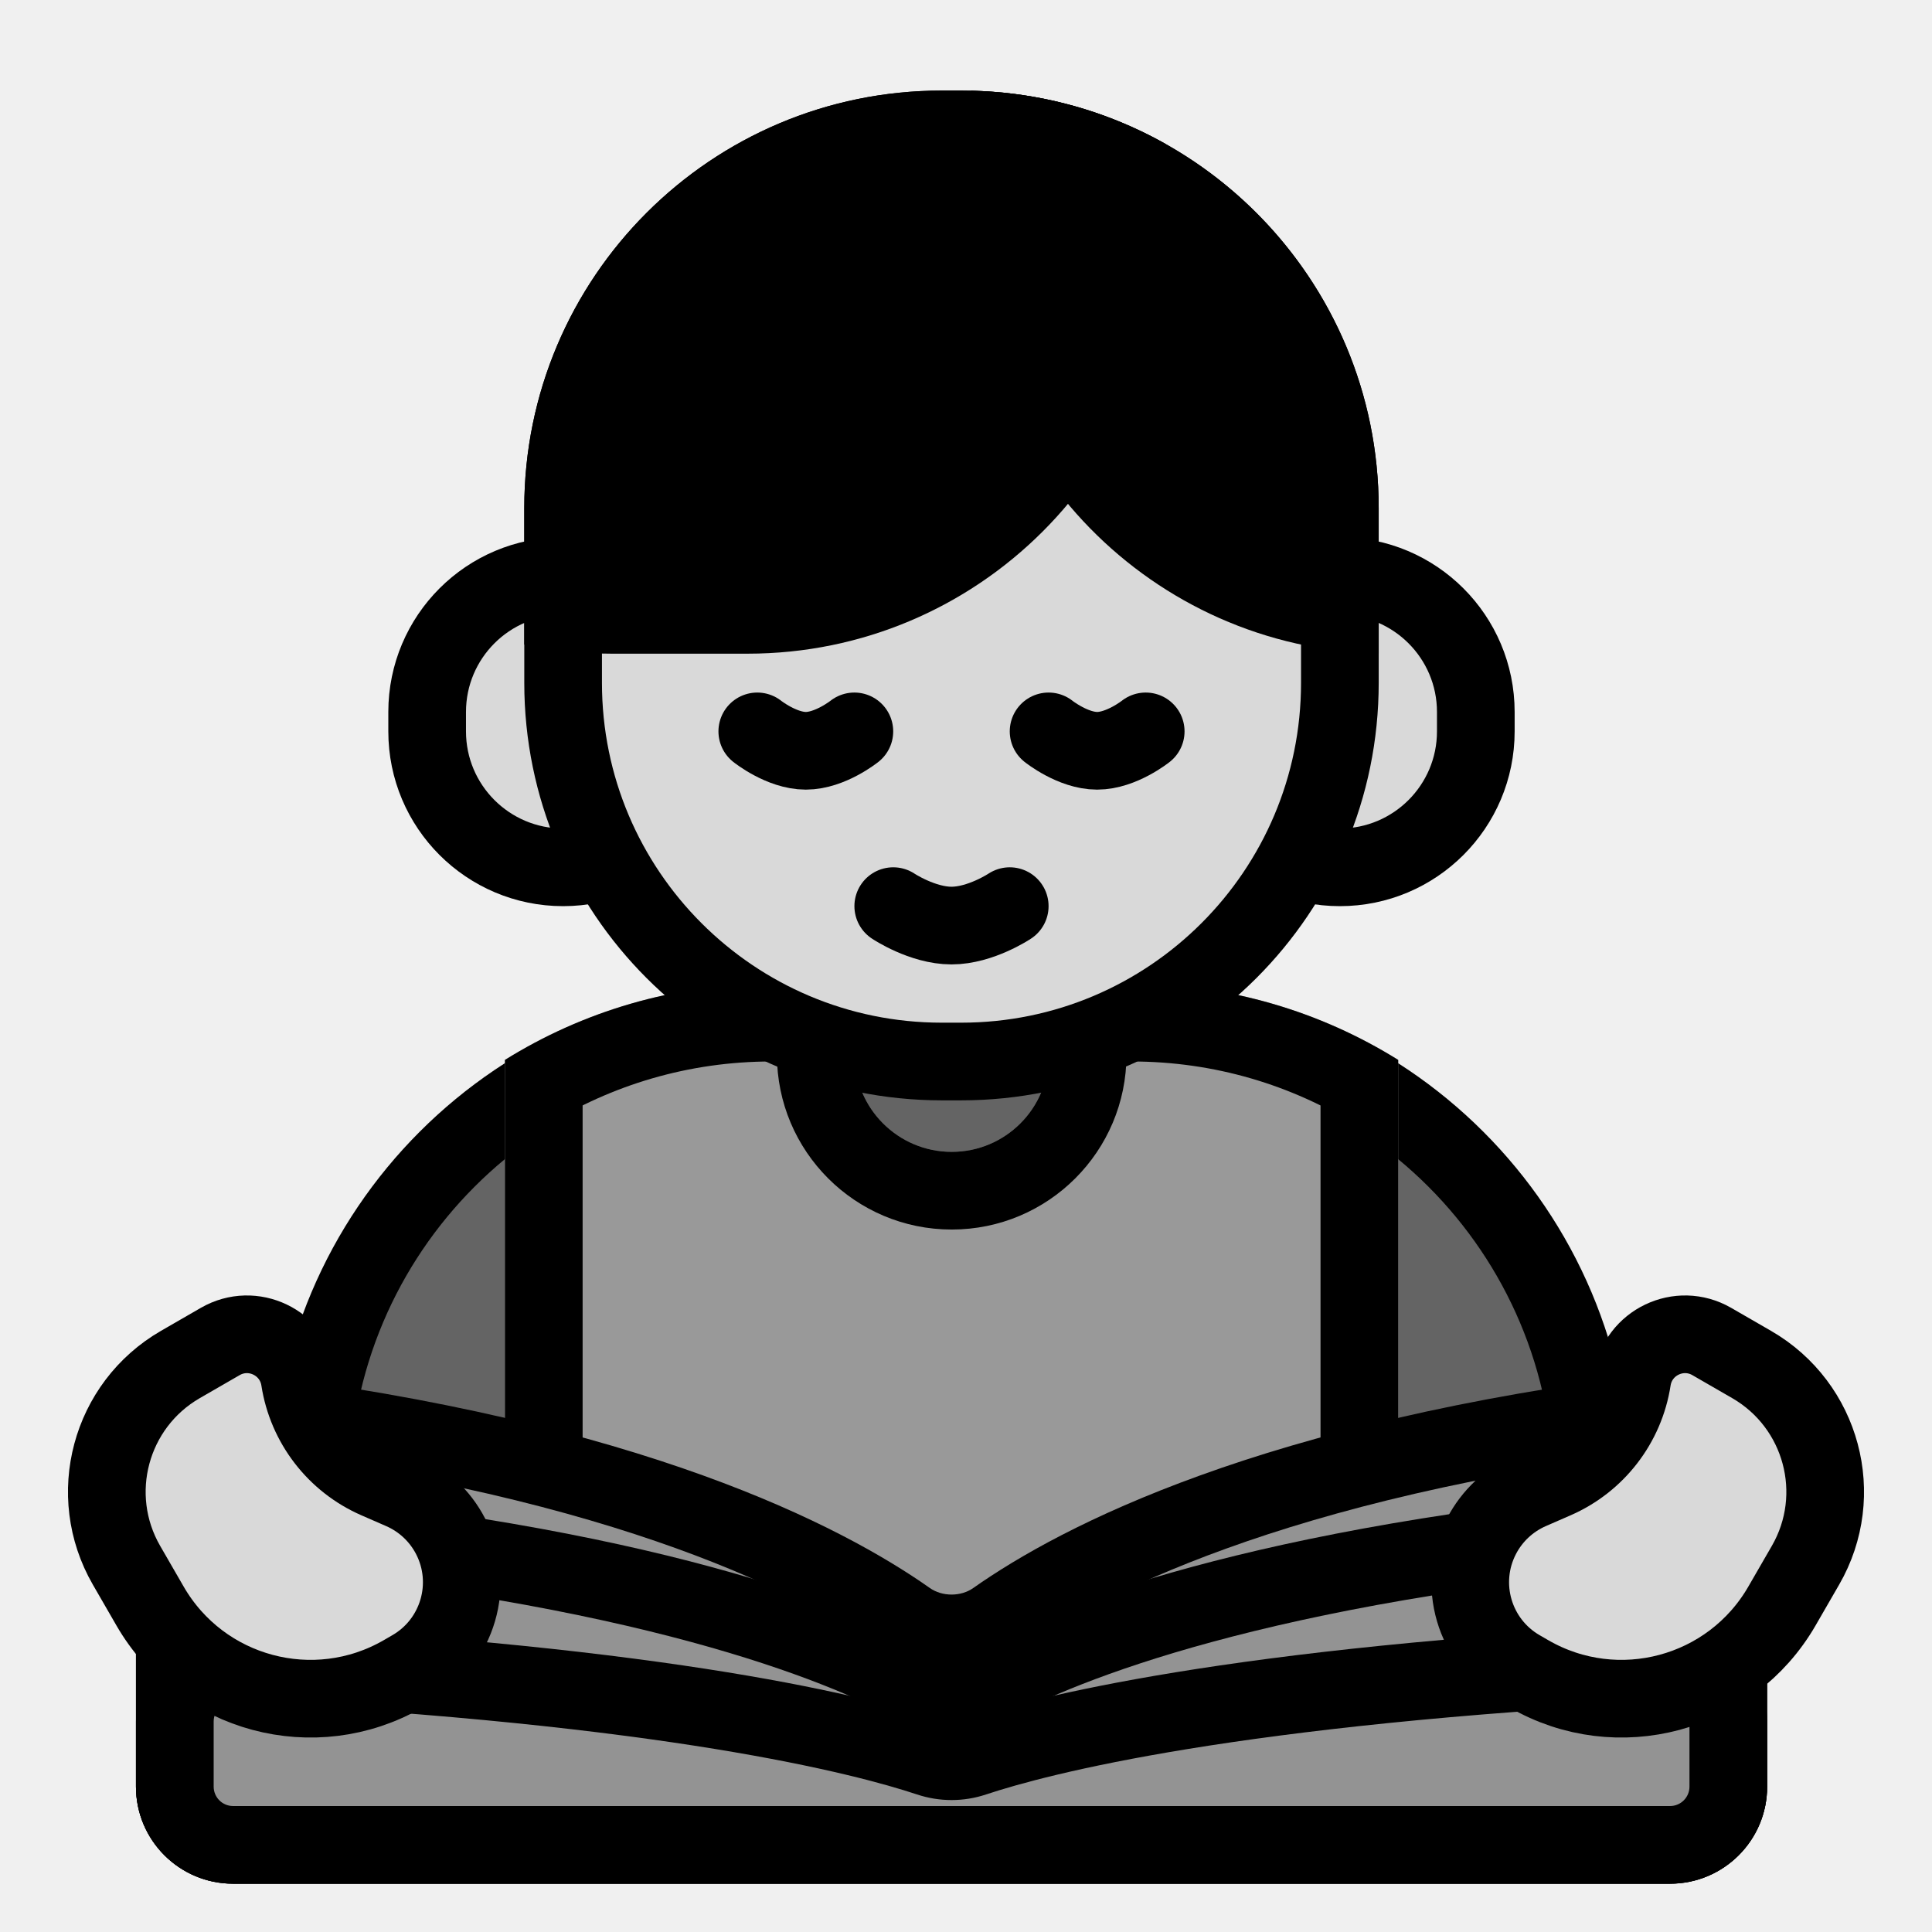
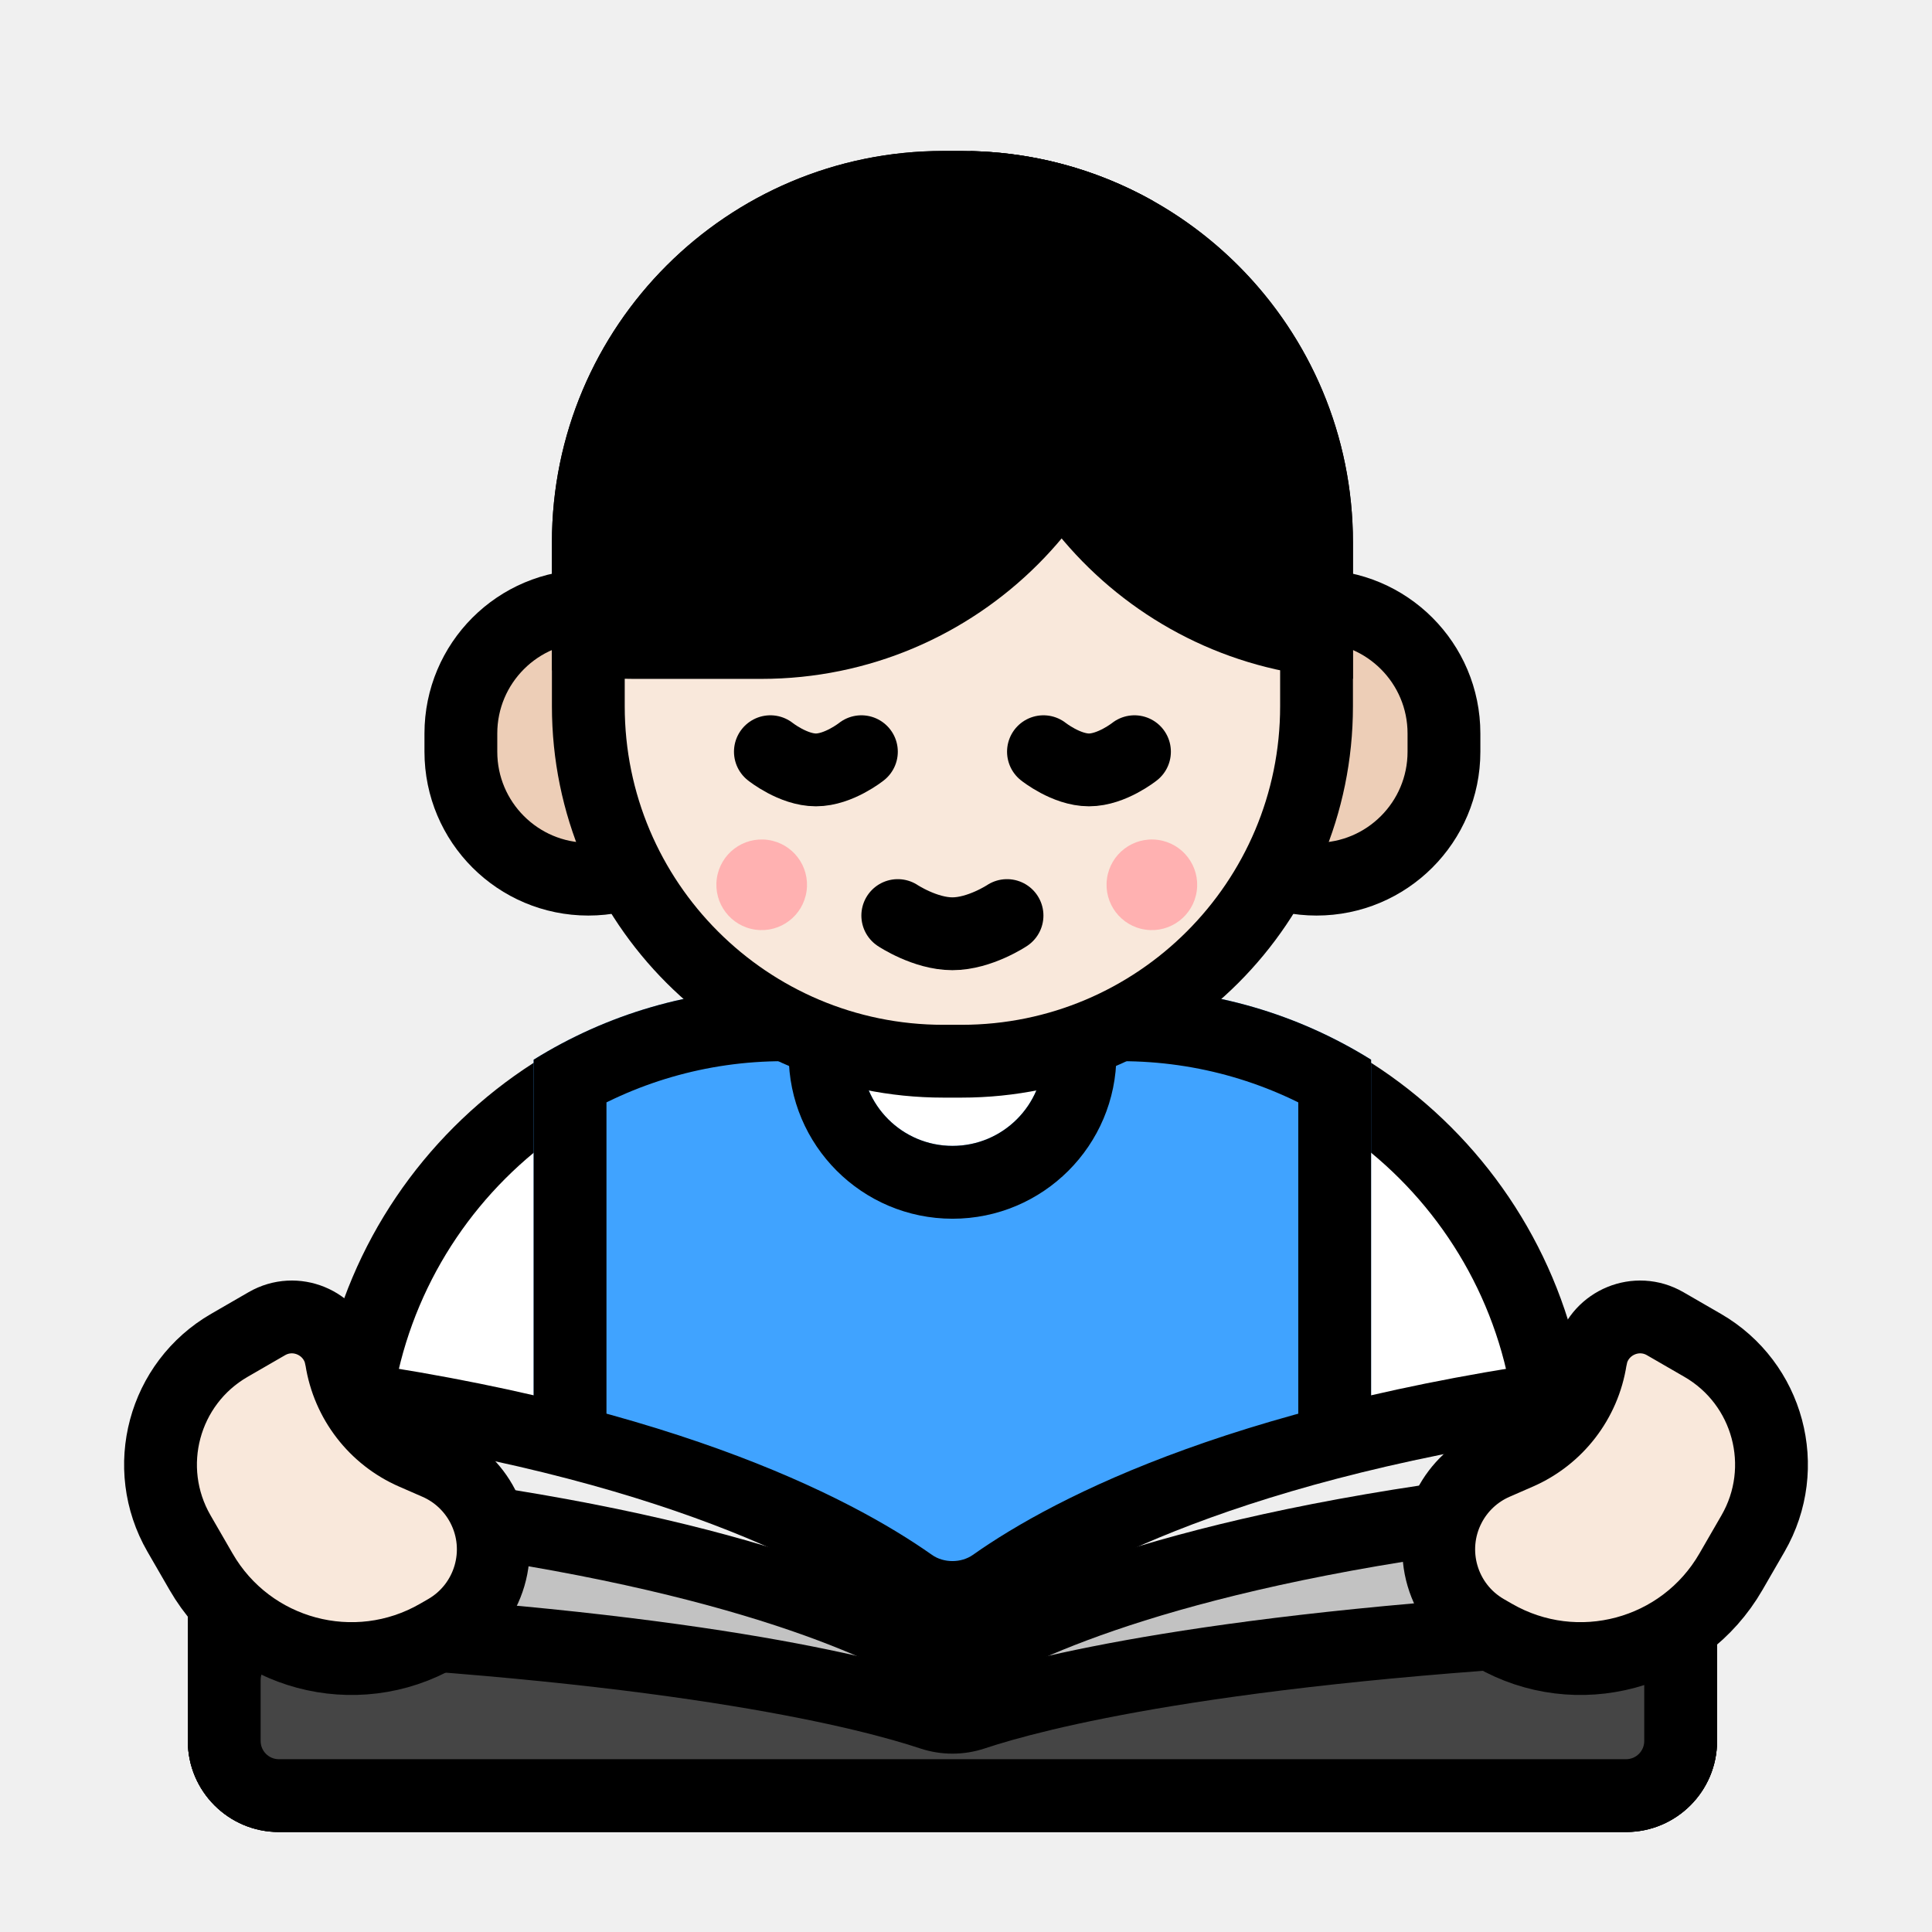
<svg xmlns="http://www.w3.org/2000/svg" width="64" height="64" viewBox="0 0 64 64" fill="none">
-   <g clip-path="url(#clip0_598_5232)">
-     <path d="M25.731 33.877H37.31C45.836 33.877 52.748 40.789 52.748 49.315V60.251H10.292V49.315C10.292 40.789 17.204 33.877 25.731 33.877Z" fill="#646464" stroke="black" stroke-width="2.573" />
-     <mask id="path-2-inside-1_598_5232" fill="white">
-       <path fill-rule="evenodd" clip-rule="evenodd" d="M46.317 61.537H16.727V35.111C19.29 33.513 22.318 32.59 25.561 32.59H37.483C40.726 32.59 43.753 33.513 46.317 35.111V61.537ZM34.743 32.59H28.31V34.941C28.31 36.717 29.75 38.157 31.527 38.157C33.303 38.157 34.743 36.717 34.743 34.941V32.59Z" />
-     </mask>
-     <path fill-rule="evenodd" clip-rule="evenodd" d="M46.317 61.537H16.727V35.111C19.29 33.513 22.318 32.59 25.561 32.59H37.483C40.726 32.59 43.753 33.513 46.317 35.111V61.537ZM34.743 32.59H28.31V34.941C28.31 36.717 29.75 38.157 31.527 38.157C33.303 38.157 34.743 36.717 34.743 34.941V32.59Z" fill="#999999" />
-     <path d="M16.727 61.537H14.153V64.11H16.727V61.537ZM46.317 61.537V64.11H48.89V61.537H46.317ZM16.727 35.111L15.366 32.927L14.153 33.683V35.111H16.727ZM46.317 35.111H48.89V33.683L47.678 32.927L46.317 35.111ZM28.31 32.59V30.017H25.737V32.59H28.31ZM34.743 32.59H37.316V30.017H34.743V32.59ZM16.727 64.11H46.317V58.964H16.727V64.11ZM14.153 35.111V61.537H19.3V35.111H14.153ZM25.561 30.017C21.823 30.017 18.326 31.082 15.366 32.927L18.087 37.294C20.255 35.944 22.812 35.163 25.561 35.163V30.017ZM37.483 30.017H25.561V35.163H37.483V30.017ZM47.678 32.927C44.718 31.082 41.221 30.017 37.483 30.017V35.163C40.231 35.163 42.789 35.944 44.956 37.295L47.678 32.927ZM48.89 61.537V35.111H43.744V61.537H48.89ZM28.31 35.163H34.743V30.017H28.31V35.163ZM30.883 34.941V32.59H25.737V34.941H30.883ZM31.527 35.584C31.171 35.584 30.883 35.296 30.883 34.941H25.737C25.737 38.138 28.329 40.73 31.527 40.73V35.584ZM32.17 34.941C32.17 35.296 31.882 35.584 31.527 35.584V40.73C34.724 40.73 37.316 38.138 37.316 34.941H32.17ZM32.17 32.59V34.941H37.316V32.59H32.17Z" fill="black" mask="url(#path-2-inside-1_598_5232)" />
-     <rect x="14.15" y="19.082" width="9.006" height="9.649" rx="4.503" fill="#D9D9D9" stroke="black" stroke-width="2.573" />
-     <rect x="39.882" y="19.082" width="9.006" height="9.649" rx="4.503" fill="#D9D9D9" stroke="black" stroke-width="2.573" />
-     <rect x="18.654" y="4.287" width="25.731" height="30.877" rx="12.544" fill="#D9D9D9" stroke="black" stroke-width="2.573" />
-     <path fill-rule="evenodd" clip-rule="evenodd" d="M38.594 4.758V7.824C38.594 15.463 32.403 21.654 24.764 21.654H20.261C19.269 21.654 18.301 21.55 17.367 21.351V16.83C17.367 9.192 23.559 3 31.197 3H31.841C34.294 3 36.597 3.639 38.594 4.758Z" fill="black" />
-     <path fill-rule="evenodd" clip-rule="evenodd" d="M45.671 21.651C38.181 21.481 32.162 15.356 32.162 7.825V3.004C39.652 3.175 45.671 9.3 45.671 16.831V21.651Z" fill="black" />
-     <path d="M29.59 30.017C29.59 30.017 30.555 30.661 31.52 30.661C32.484 30.661 33.449 30.017 33.449 30.017" stroke="black" stroke-width="2.573" stroke-linecap="round" />
-     <path d="M25.086 24.228C25.086 24.228 25.89 24.871 26.694 24.871C27.498 24.871 28.302 24.228 28.302 24.228" stroke="black" stroke-width="2.573" stroke-linecap="round" />
-     <path d="M34.736 24.228C34.736 24.228 35.54 24.871 36.344 24.871C37.149 24.871 37.953 24.228 37.953 24.228" stroke="black" stroke-width="2.573" stroke-linecap="round" />
-     <path fill-rule="evenodd" clip-rule="evenodd" d="M5.791 59.181C5.791 60.247 6.655 61.111 7.721 61.111H31.356H31.688H55.323C56.388 61.111 57.252 60.247 57.252 59.181V48.654C57.252 47.512 56.26 46.618 55.126 46.756C42.15 48.33 35.689 51.749 32.983 53.656C32.126 54.26 30.917 54.26 30.06 53.656C27.355 51.749 20.894 48.33 7.917 46.756C6.784 46.618 5.791 47.512 5.791 48.654V59.181Z" fill="#939393" />
-     <path d="M32.983 53.656L32.242 52.604L32.983 53.656ZM30.06 53.656L29.319 54.708L30.06 53.656ZM31.356 59.825H7.721V62.398H31.356V59.825ZM31.356 62.398H31.688V59.825H31.356V62.398ZM31.688 62.398H55.323V59.825H31.688V62.398ZM58.539 59.181V48.654H55.966V59.181H58.539ZM54.971 45.479C41.822 47.074 35.151 50.555 32.242 52.604L33.724 54.708C36.227 52.944 42.477 49.587 55.281 48.033L54.971 45.479ZM7.762 48.033C20.567 49.587 26.816 52.944 29.319 54.708L30.801 52.604C27.893 50.555 21.221 47.074 8.072 45.479L7.762 48.033ZM7.078 59.181V48.654H4.504V59.181H7.078ZM32.242 52.604C31.83 52.895 31.214 52.895 30.801 52.604L29.319 54.708C30.621 55.625 32.423 55.625 33.724 54.708L32.242 52.604ZM58.539 48.654C58.539 46.753 56.884 45.247 54.971 45.479L55.281 48.033C55.636 47.99 55.966 48.271 55.966 48.654H58.539ZM55.323 62.398C57.099 62.398 58.539 60.958 58.539 59.181H55.966C55.966 59.537 55.678 59.825 55.323 59.825V62.398ZM8.072 45.479C6.16 45.247 4.504 46.753 4.504 48.654H7.078C7.078 48.271 7.408 47.99 7.762 48.033L8.072 45.479ZM7.721 59.825C7.366 59.825 7.078 59.537 7.078 59.181H4.504C4.504 60.958 5.944 62.398 7.721 62.398V59.825Z" fill="black" />
-     <path fill-rule="evenodd" clip-rule="evenodd" d="M5.791 59.184C5.791 60.249 6.655 61.113 7.721 61.113H31.356H31.688H55.323C56.388 61.113 57.252 60.249 57.252 59.184V52.518C57.252 51.397 56.294 50.511 55.177 50.609C41.685 51.801 35.223 54.451 32.698 55.811C31.972 56.202 31.072 56.202 30.346 55.811C27.821 54.451 21.358 51.801 7.867 50.609C6.75 50.511 5.791 51.397 5.791 52.518V59.184Z" fill="#939393" />
-     <path d="M32.698 55.811L32.088 54.678L32.698 55.811ZM30.346 55.811L29.735 56.943L30.346 55.811ZM31.356 59.827H7.721V62.4H31.356V59.827ZM31.356 62.4H31.688V59.827H31.356V62.4ZM31.688 62.4H55.323V59.827H31.688V62.4ZM58.539 59.184V52.518H55.966V59.184H58.539ZM55.064 49.328C41.447 50.531 34.804 53.215 32.088 54.678L33.308 56.943C35.641 55.687 41.924 53.072 55.29 51.891L55.064 49.328ZM7.753 51.891C21.119 53.072 27.402 55.687 29.735 56.943L30.955 54.678C28.239 53.215 21.597 50.531 7.98 49.328L7.753 51.891ZM7.078 59.184V52.518H4.504V59.184H7.078ZM32.088 54.678C31.743 54.864 31.301 54.864 30.955 54.678L29.735 56.943C30.843 57.539 32.201 57.539 33.308 56.943L32.088 54.678ZM58.539 52.518C58.539 50.649 56.941 49.162 55.064 49.328L55.29 51.891C55.647 51.859 55.966 52.144 55.966 52.518H58.539ZM55.323 62.4C57.099 62.4 58.539 60.96 58.539 59.184H55.966C55.966 59.539 55.678 59.827 55.323 59.827V62.4ZM7.98 49.328C6.103 49.162 4.504 50.649 4.504 52.518H7.078C7.078 52.144 7.396 51.859 7.753 51.891L7.98 49.328ZM7.721 59.827C7.366 59.827 7.078 59.539 7.078 59.184H4.504C4.504 60.96 5.944 62.4 7.721 62.4V59.827Z" fill="black" />
-     <path fill-rule="evenodd" clip-rule="evenodd" d="M5.791 59.184C5.791 60.249 6.655 61.113 7.721 61.113H31.356H31.688H55.323C56.388 61.113 57.252 60.249 57.252 59.184V57.026C57.252 55.928 56.333 55.051 55.237 55.106C40.835 55.83 34.423 57.503 32.258 58.223C31.779 58.382 31.264 58.382 30.785 58.223C28.621 57.503 22.209 55.83 7.807 55.106C6.711 55.051 5.791 55.928 5.791 57.026V59.184Z" fill="#939393" />
-     <path d="M32.258 58.223L31.852 57.002L32.258 58.223ZM31.356 59.827H7.721V62.4H31.356V59.827ZM31.356 62.4H31.688V59.827H31.356V62.4ZM31.688 62.4H55.323V59.827H31.688V62.4ZM58.539 59.184V57.026H55.966V59.184H58.539ZM55.172 53.821C40.699 54.548 34.163 56.233 31.852 57.002L32.664 59.444C34.682 58.772 40.97 57.111 55.301 56.391L55.172 53.821ZM7.742 56.391C22.073 57.111 28.361 58.772 30.379 59.444L31.191 57.002C28.88 56.233 22.344 54.548 7.871 53.821L7.742 56.391ZM7.078 59.184V57.026H4.504V59.184H7.078ZM31.852 57.002C31.637 57.074 31.407 57.074 31.191 57.002L30.379 59.444C31.122 59.691 31.922 59.691 32.664 59.444L31.852 57.002ZM58.539 57.026C58.539 55.195 57.006 53.729 55.172 53.821L55.301 56.391C55.66 56.373 55.966 56.662 55.966 57.026H58.539ZM55.323 62.4C57.099 62.4 58.539 60.96 58.539 59.184H55.966C55.966 59.539 55.678 59.827 55.323 59.827V62.4ZM7.871 53.821C6.038 53.729 4.504 55.195 4.504 57.026H7.078C7.078 56.662 7.383 56.373 7.742 56.391L7.871 53.821ZM7.721 59.827C7.366 59.827 7.078 59.539 7.078 59.184H4.504C4.504 60.96 5.944 62.4 7.721 62.4V59.827Z" fill="black" />
-     <path d="M5.973 45.202L7.295 44.439C8.373 43.817 9.74 44.471 9.93 45.701C10.158 47.171 11.123 48.422 12.486 49.017L13.307 49.375C14.005 49.68 14.577 50.215 14.926 50.891C15.739 52.464 15.173 54.398 13.639 55.283L13.352 55.449C10.418 57.143 6.666 56.138 4.971 53.203L4.191 51.852C2.847 49.524 3.645 46.547 5.973 45.202Z" fill="#D9D9D9" stroke="black" stroke-width="2.573" />
-     <path d="M58.027 45.202L56.705 44.439C55.627 43.817 54.26 44.471 54.069 45.701C53.842 47.171 52.877 48.422 51.514 49.017L50.693 49.375C49.995 49.68 49.423 50.215 49.074 50.891C48.261 52.464 48.827 54.398 50.361 55.283L50.648 55.449C53.582 57.143 57.334 56.138 59.029 53.203L59.809 51.852C61.153 49.524 60.355 46.547 58.027 45.202Z" fill="#D9D9D9" stroke="black" stroke-width="2.573" />
-   </g>
-   <defs>
-     <clipPath id="clip0_598_5232">
-       <rect width="64" height="64" fill="white" />
-     </clipPath>
-   </defs>
+   <path d="M26.123 33.948H36.978C44.971 33.948 51.452 40.428 51.452 48.421V58.673H11.649V48.421C11.649 40.428 18.129 33.948 26.123 33.948Z" fill="white" stroke="black" stroke-width="2.412" />
+   <mask id="path-2-inside-1_986_5737" fill="white">
+     <path d="M37.137 32.741C40.178 32.741 43.016 33.606 45.419 35.104V59.878H17.678V35.104C20.082 33.606 22.92 32.741 25.96 32.741H28.54V34.945C28.54 36.61 29.889 37.959 31.554 37.959C33.219 37.959 34.57 36.61 34.57 34.945V32.741H37.137Z" />
+   </mask>
+   <path d="M37.137 32.741C40.178 32.741 43.016 33.606 45.419 35.104V59.878H17.678V35.104C20.082 33.606 22.92 32.741 25.96 32.741H28.54V34.945C28.54 36.61 29.889 37.959 31.554 37.959C33.219 37.959 34.57 36.61 34.57 34.945V32.741H37.137Z" fill="#40A3FF" />
+   <path d="M37.137 32.741L37.137 30.328H37.137V32.741ZM45.419 35.104H47.832V33.765L46.695 33.057L45.419 35.104ZM45.419 59.878V62.291H47.832V59.878H45.419ZM17.678 59.878H15.266V62.291H17.678V59.878ZM17.678 35.104L16.402 33.057L15.266 33.765V35.104H17.678ZM28.54 32.741H30.952V30.328H28.54V32.741ZM28.54 34.945L26.127 34.945L26.127 34.945L28.54 34.945ZM31.554 37.959L31.554 40.372H31.554V37.959ZM34.57 34.945L36.982 34.945V34.945H34.57ZM34.57 32.741V30.328H32.157V32.741H34.57ZM37.137 32.741L37.137 35.153C39.714 35.153 42.112 35.885 44.144 37.151L45.419 35.104L46.695 33.057C43.92 31.327 40.642 30.328 37.137 30.328L37.137 32.741ZM45.419 35.104H43.007V59.878H45.419H47.832V35.104H45.419ZM45.419 59.878V57.466H17.678V59.878V62.291H45.419V59.878ZM17.678 59.878H20.09V35.104H17.678H15.266V59.878H17.678ZM17.678 35.104L18.954 37.151C20.986 35.885 23.384 35.153 25.96 35.153V32.741V30.328C22.456 30.328 19.177 31.327 16.402 33.057L17.678 35.104ZM25.96 32.741V35.153H28.54V32.741V30.328H25.96V32.741ZM28.54 32.741H26.127V34.945H28.54H30.952V32.741H28.54ZM28.54 34.945L26.127 34.945C26.128 37.942 28.557 40.371 31.554 40.372L31.554 37.959L31.555 35.547C31.221 35.547 30.952 35.277 30.952 34.944L28.54 34.945ZM31.554 37.959V40.372C34.551 40.372 36.982 37.943 36.982 34.945L34.57 34.945L32.157 34.944C32.157 35.277 31.888 35.547 31.554 35.547V37.959ZM34.57 34.945H36.982V32.741H34.57H32.157V34.945H34.57ZM34.57 32.741V35.153H37.137V32.741V30.328H34.57V32.741Z" fill="black" mask="url(#path-2-inside-1_986_5737)" />
+   <rect x="15.267" y="20.077" width="8.443" height="9.046" rx="4.221" fill="#EDCEB7" stroke="black" stroke-width="2.412" />
+   <rect x="39.39" y="20.077" width="8.443" height="9.046" rx="4.221" fill="#EDCEB7" stroke="black" stroke-width="2.412" />
+   <rect x="19.489" y="6.207" width="24.123" height="28.947" rx="11.76" fill="#F9E8DB" stroke="black" stroke-width="2.412" />
+   <circle cx="25.232" cy="29.31" r="1.501" transform="rotate(7.82126 25.2323 29.3101)" fill="#FFB1B1" />
+   <circle cx="38.157" cy="29.31" r="1.501" transform="rotate(7.82126 38.1571 29.3101)" fill="#FFB1B1" />
+   <path d="M31.853 5C34.152 5 36.312 5.599 38.184 6.648V9.523C38.184 16.684 32.379 22.489 25.218 22.489H20.997C20.066 22.489 19.159 22.39 18.284 22.203V17.966C18.284 10.805 24.089 5 31.25 5H31.853Z" fill="black" />
+   <path d="M32.153 5.004C39.175 5.164 44.818 10.907 44.818 17.967V22.486C37.796 22.326 32.153 16.584 32.153 9.524V5.004Z" fill="black" />
+   <path d="M29.74 30.329C29.74 30.329 30.645 30.932 31.549 30.932C32.454 30.932 33.359 30.329 33.359 30.329" stroke="black" stroke-width="2.412" stroke-linecap="round" />
+   <path d="M25.52 24.901C25.52 24.901 26.274 25.504 27.028 25.504C27.782 25.504 28.535 24.901 28.535 24.901" stroke="black" stroke-width="2.412" stroke-linecap="round" />
+   <path d="M34.566 24.901C34.566 24.901 35.32 25.504 36.074 25.504C36.827 25.504 37.581 24.901 37.581 24.901" stroke="black" stroke-width="2.412" stroke-linecap="round" />
+   <path d="M55.674 57.67C55.674 58.669 54.864 59.48 53.865 59.48H9.237C8.238 59.48 7.428 58.669 7.428 57.67V47.8C7.428 46.73 8.358 45.892 9.421 46.021C21.588 47.497 27.644 50.705 30.179 52.493C30.983 53.06 32.118 53.06 32.922 52.493C35.458 50.705 41.514 47.497 53.681 46.021C54.743 45.892 55.674 46.73 55.674 47.8V57.67Z" fill="#EEEEEE" />
+   <path d="M53.681 46.021L53.535 44.824L53.681 46.021ZM30.179 52.493L29.484 53.479L30.179 52.493ZM32.922 52.493L32.227 51.508L32.922 52.493ZM53.865 59.48V58.273H9.237V59.48V60.686H53.865V59.48ZM7.428 57.67H8.634V47.8H7.428H6.222V57.67H7.428ZM9.421 46.021L9.276 47.218C21.281 48.675 27.139 51.825 29.484 53.479L30.179 52.493L30.874 51.508C28.148 49.585 21.895 46.32 9.566 44.824L9.421 46.021ZM32.922 52.493L33.617 53.479C35.963 51.825 41.821 48.675 53.826 47.218L53.681 46.021L53.535 44.824C41.206 46.32 34.953 49.585 32.227 51.508L32.922 52.493ZM55.674 47.8H54.468V57.67H55.674H56.88V47.8H55.674ZM53.681 46.021L53.826 47.218C54.158 47.178 54.468 47.441 54.468 47.8H55.674H56.88C56.88 46.018 55.328 44.606 53.535 44.824L53.681 46.021ZM30.179 52.493L29.484 53.479C30.705 54.34 32.397 54.34 33.617 53.479L32.922 52.493L32.227 51.508C31.84 51.781 31.262 51.781 30.874 51.508L30.179 52.493ZM7.428 47.8H8.634C8.634 47.441 8.943 47.178 9.276 47.218L9.421 46.021L9.566 44.824C7.773 44.606 6.222 46.018 6.222 47.8H7.428ZM9.237 59.48V58.273C8.904 58.273 8.634 58.003 8.634 57.67H7.428H6.222C6.222 59.336 7.572 60.686 9.237 60.686V59.48ZM53.865 59.48V60.686C55.53 60.686 56.88 59.336 56.88 57.67H55.674H54.468C54.468 58.003 54.198 58.273 53.865 58.273V59.48Z" fill="black" />
+   <path d="M55.674 57.673C55.674 58.672 54.864 59.482 53.865 59.482H9.237C8.238 59.482 7.428 58.672 7.428 57.673V51.423C7.428 50.372 8.326 49.541 9.374 49.634C22.023 50.752 28.081 53.238 30.447 54.513C31.128 54.88 31.973 54.88 32.654 54.513C35.021 53.238 41.079 50.752 53.728 49.634C54.775 49.541 55.674 50.372 55.674 51.423V57.673Z" fill="#C2C2C2" />
+   <path d="M53.728 49.634L53.622 48.432L53.728 49.634ZM30.447 54.513L29.875 55.575L30.447 54.513ZM32.654 54.513L33.227 55.575L32.654 54.513ZM53.865 59.482V58.276H9.237V59.482V60.688H53.865V59.482ZM7.428 57.673H8.634V51.423H7.428H6.222V57.673H7.428ZM9.374 49.634L9.267 50.836C21.799 51.943 27.688 54.396 29.875 55.575L30.447 54.513L31.019 53.451C28.474 52.079 22.247 49.561 9.48 48.432L9.374 49.634ZM32.654 54.513L33.227 55.575C35.413 54.396 41.303 51.943 53.834 50.836L53.728 49.634L53.622 48.432C40.855 49.561 34.628 52.079 32.082 53.451L32.654 54.513ZM55.674 51.423H54.468V57.673H55.674H56.88V51.423H55.674ZM53.728 49.634L53.834 50.836C54.169 50.806 54.468 51.073 54.468 51.423H55.674H56.88C56.88 49.672 55.382 48.277 53.622 48.432L53.728 49.634ZM30.447 54.513L29.875 55.575C30.913 56.134 32.188 56.134 33.227 55.575L32.654 54.513L32.082 53.451C31.758 53.625 31.343 53.625 31.019 53.451L30.447 54.513ZM7.428 51.423H8.634C8.634 51.073 8.933 50.806 9.267 50.836L9.374 49.634L9.48 48.432C7.72 48.277 6.222 49.672 6.222 51.423H7.428ZM9.237 59.482V58.276C8.904 58.276 8.634 58.006 8.634 57.673H7.428H6.222C6.222 59.338 7.572 60.688 9.237 60.688V59.482ZM53.865 59.482V60.688C55.53 60.688 56.88 59.338 56.88 57.673H55.674H54.468C54.468 58.006 54.198 58.276 53.865 58.276V59.482Z" fill="black" />
+   <path d="M55.674 57.673C55.674 58.672 54.864 59.482 53.865 59.482H9.237C8.238 59.482 7.428 58.672 7.428 57.673V55.65C7.428 54.621 8.29 53.799 9.317 53.85C22.821 54.529 28.832 56.098 30.86 56.774C31.309 56.923 31.792 56.923 32.242 56.774C34.27 56.098 40.281 54.529 53.784 53.85C54.812 53.799 55.674 54.621 55.674 55.65V57.673Z" fill="#454545" />
+   <path d="M30.86 56.774L30.479 57.918L30.86 56.774ZM9.317 53.85L9.378 52.646L9.317 53.85ZM53.865 59.482V58.276H9.237V59.482V60.688H53.865V59.482ZM7.428 57.673H8.634V55.65H7.428H6.222V57.673H7.428ZM9.317 53.85L9.257 55.055C22.694 55.73 28.588 57.289 30.479 57.918L30.86 56.774L31.241 55.629C29.075 54.908 22.948 53.328 9.378 52.646L9.317 53.85ZM32.242 56.774L32.623 57.918C34.514 57.289 40.408 55.73 53.845 55.055L53.784 53.85L53.724 52.646C40.154 53.328 34.027 54.908 31.861 55.629L32.242 56.774ZM55.674 55.65H54.468V57.673H55.674H56.88V55.65H55.674ZM53.784 53.85L53.845 55.055C54.181 55.038 54.468 55.309 54.468 55.65H55.674H56.88C56.88 53.934 55.443 52.559 53.724 52.646L53.784 53.85ZM30.86 56.774L30.479 57.918C31.176 58.15 31.926 58.15 32.623 57.918L32.242 56.774L31.861 55.629C31.658 55.697 31.443 55.697 31.241 55.629L30.86 56.774ZM7.428 55.65H8.634C8.634 55.309 8.921 55.038 9.257 55.055L9.317 53.85L9.378 52.646C7.659 52.559 6.222 53.934 6.222 55.65H7.428ZM9.237 59.482V58.276C8.904 58.276 8.634 58.006 8.634 57.673H7.428H6.222C6.222 59.338 7.572 60.688 9.237 60.688V59.482ZM53.865 59.482V60.688C55.53 60.688 56.88 59.338 56.88 57.673H55.674H54.468C54.468 58.006 54.198 58.276 53.865 58.276V59.482Z" fill="black" />
+   <path d="M7.6 44.565L8.839 43.849C9.787 43.302 10.972 43.808 11.264 44.823L11.31 45.032C11.524 46.41 12.428 47.584 13.706 48.141L14.476 48.477C15.13 48.762 15.665 49.264 15.993 49.898C16.756 51.373 16.224 53.186 14.787 54.016L14.518 54.171C11.767 55.759 8.249 54.817 6.661 52.066L5.929 50.799C4.669 48.616 5.417 45.825 7.6 44.565Z" fill="#F9E8DB" stroke="black" stroke-width="2.412" />
+   <path d="M56.4 44.565L55.161 43.849C54.213 43.302 53.028 43.808 52.736 44.823L52.69 45.032C52.477 46.41 51.572 47.584 50.294 48.141L49.524 48.477C48.87 48.762 48.334 49.264 48.007 49.898C47.245 51.373 47.776 53.186 49.213 54.016L49.482 54.171C52.233 55.759 55.751 54.817 57.339 52.066L58.071 50.799C59.331 48.616 58.583 45.825 56.4 44.565Z" fill="#F9E8DB" stroke="black" stroke-width="2.412" />
</svg>
